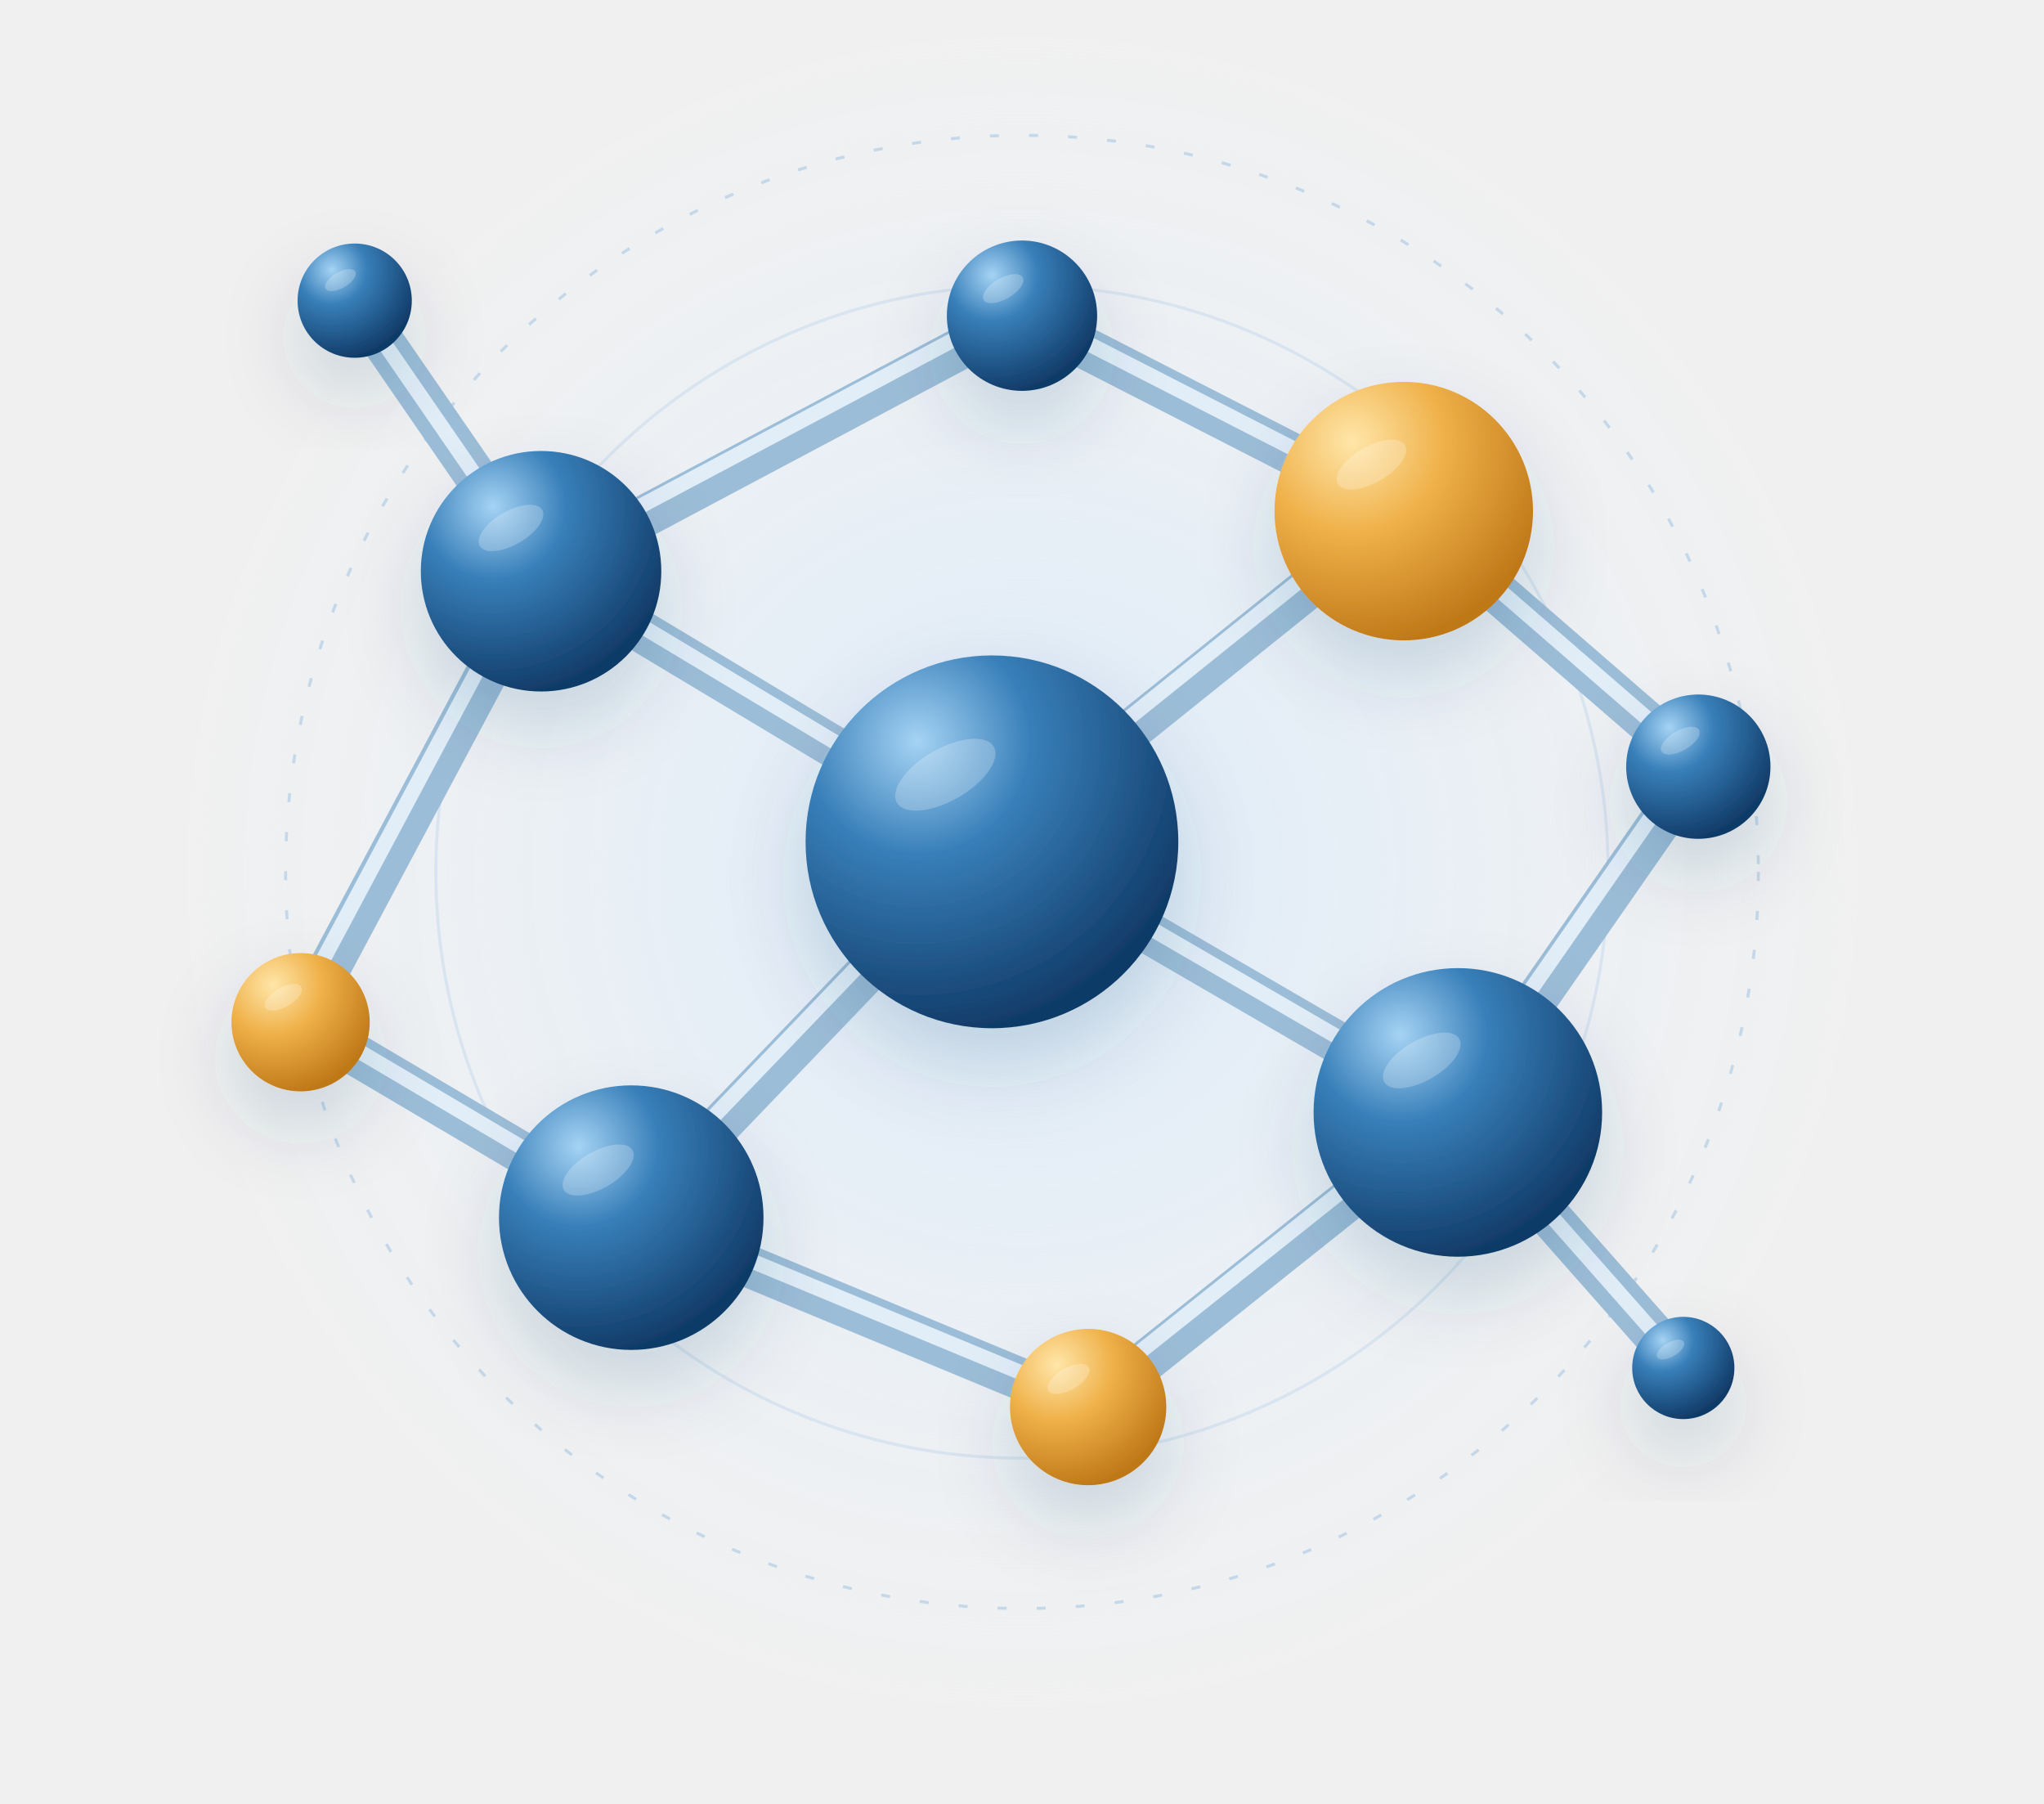
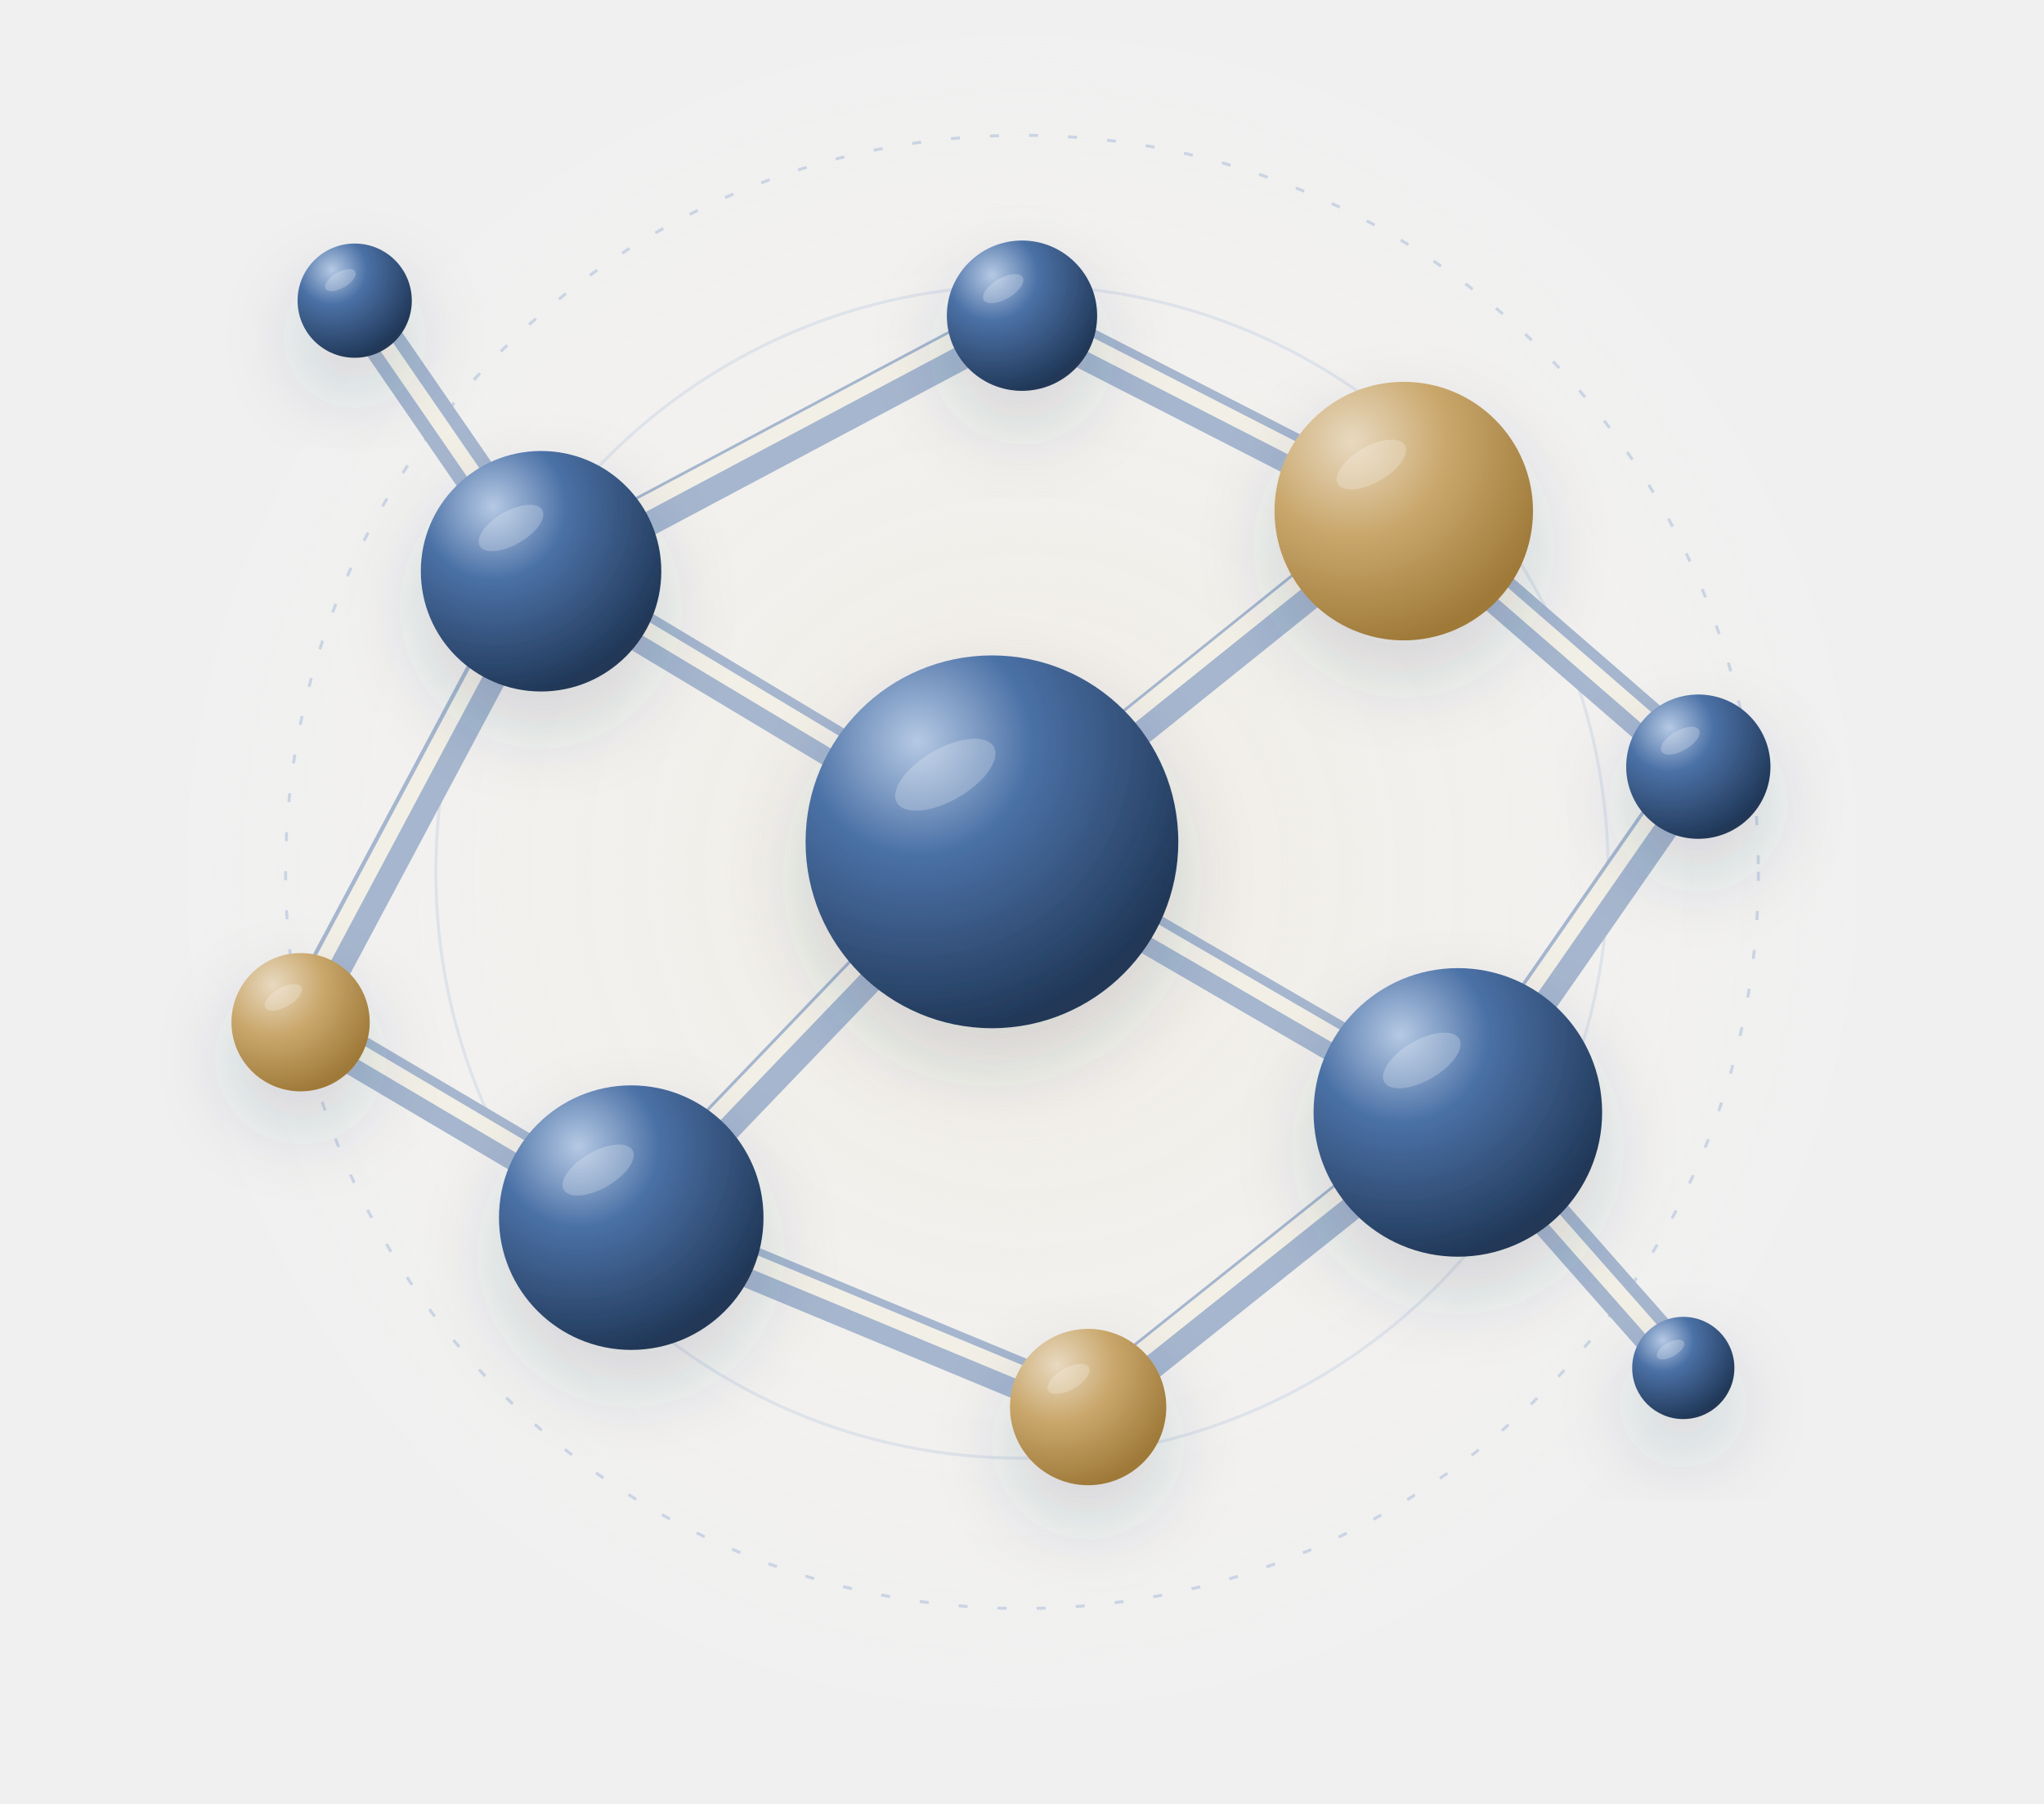
<svg xmlns="http://www.w3.org/2000/svg" viewBox="0 0 680 600" fill="none">
  <defs>
    <radialGradient id="halo">
-       <stop stop-color="#d9e9f8" />
-       <stop offset="1" stop-color="#edf5fd" stop-opacity="0" />
+       <stop stop-color="#efebe2" />
+       <stop offset="1" stop-color="#f8f6f2" stop-opacity="0" />
    </radialGradient>
    <radialGradient id="blue" cx=".3" cy=".23" r=".8">
-       <stop stop-color="#a5d3f4" />
-       <stop offset=".38" stop-color="#387fb9" />
-       <stop offset="1" stop-color="#103a67" />
+       <stop stop-color="#b5c9e4" />
+       <stop offset=".38" stop-color="#4b71a6" />
+       <stop offset="1" stop-color="#203757" />
    </radialGradient>
    <radialGradient id="amber" cx=".3" cy=".23" r=".8">
-       <stop stop-color="#ffe6a9" />
-       <stop offset=".45" stop-color="#efb048" />
-       <stop offset="1" stop-color="#bf7818" />
+       <stop stop-color="#e8d9c0" />
+       <stop offset=".45" stop-color="#caa86d" />
+       <stop offset="1" stop-color="#9e7939" />
    </radialGradient>
    <filter id="shadow" x="-70%" y="-70%" width="240%" height="250%">
-       <feDropShadow dx="0" dy="12" stdDeviation="13" flood-color="#173f69" flood-opacity=".16" />
+       <feDropShadow dx="0" dy="12" stdDeviation="13" flood-color="#243b5c" flood-opacity=".16" />
    </filter>
  </defs>
  <circle cx="340" cy="290" r="290" fill="url(#halo)" />
-   <g stroke="#c4d8e9">
+   <g stroke="#cad4e3">
    <circle cx="340" cy="290" r="245" stroke-dasharray="3 10" />
    <circle cx="340" cy="290" r="195" opacity=".5" />
  </g>
-   <path d="M330 280L180 190" stroke="#9cbdd7" stroke-width="14" stroke-linecap="round" />
-   <path d="M328 277L178 187" stroke="#e1eef8" stroke-width="5" stroke-linecap="round" />
-   <path d="M330 280L467 170" stroke="#9cbdd7" stroke-width="14" stroke-linecap="round" />
-   <path d="M328 277L465 167" stroke="#e1eef8" stroke-width="5" stroke-linecap="round" />
-   <path d="M330 280L485 370" stroke="#9cbdd7" stroke-width="14" stroke-linecap="round" />
-   <path d="M328 277L483 367" stroke="#e1eef8" stroke-width="5" stroke-linecap="round" />
-   <path d="M330 280L210 405" stroke="#9cbdd7" stroke-width="14" stroke-linecap="round" />
-   <path d="M328 277L208 402" stroke="#e1eef8" stroke-width="5" stroke-linecap="round" />
-   <path d="M180 190L100 340" stroke="#9cbdd7" stroke-width="14" stroke-linecap="round" />
-   <path d="M178 187L98 337" stroke="#e1eef8" stroke-width="5" stroke-linecap="round" />
-   <path d="M180 190L340 105" stroke="#9cbdd7" stroke-width="14" stroke-linecap="round" />
-   <path d="M178 187L338 102" stroke="#e1eef8" stroke-width="5" stroke-linecap="round" />
-   <path d="M180 190L118 100" stroke="#9cbdd7" stroke-width="14" stroke-linecap="round" />
-   <path d="M178 187L116 97" stroke="#e1eef8" stroke-width="5" stroke-linecap="round" />
-   <path d="M467 170L340 105" stroke="#9cbdd7" stroke-width="14" stroke-linecap="round" />
-   <path d="M465 167L338 102" stroke="#e1eef8" stroke-width="5" stroke-linecap="round" />
-   <path d="M467 170L565 255" stroke="#9cbdd7" stroke-width="14" stroke-linecap="round" />
-   <path d="M465 167L563 252" stroke="#e1eef8" stroke-width="5" stroke-linecap="round" />
-   <path d="M485 370L565 255" stroke="#9cbdd7" stroke-width="14" stroke-linecap="round" />
-   <path d="M483 367L563 252" stroke="#e1eef8" stroke-width="5" stroke-linecap="round" />
-   <path d="M485 370L362 468" stroke="#9cbdd7" stroke-width="14" stroke-linecap="round" />
-   <path d="M483 367L360 465" stroke="#e1eef8" stroke-width="5" stroke-linecap="round" />
-   <path d="M485 370L560 455" stroke="#9cbdd7" stroke-width="14" stroke-linecap="round" />
-   <path d="M483 367L558 452" stroke="#e1eef8" stroke-width="5" stroke-linecap="round" />
-   <path d="M210 405L100 340" stroke="#9cbdd7" stroke-width="14" stroke-linecap="round" />
-   <path d="M208 402L98 337" stroke="#e1eef8" stroke-width="5" stroke-linecap="round" />
-   <path d="M210 405L362 468" stroke="#9cbdd7" stroke-width="14" stroke-linecap="round" />
-   <path d="M208 402L360 465" stroke="#e1eef8" stroke-width="5" stroke-linecap="round" />
+   <path d="M330 280L180 190" stroke="#a5b6ce" stroke-width="14" stroke-linecap="round" />
+   <path d="M328 277L178 187" stroke="#f2efe7" stroke-width="5" stroke-linecap="round" />
+   <path d="M330 280L467 170" stroke="#a5b6ce" stroke-width="14" stroke-linecap="round" />
+   <path d="M328 277L465 167" stroke="#f2efe7" stroke-width="5" stroke-linecap="round" />
+   <path d="M330 280L485 370" stroke="#a5b6ce" stroke-width="14" stroke-linecap="round" />
+   <path d="M328 277L483 367" stroke="#f2efe7" stroke-width="5" stroke-linecap="round" />
+   <path d="M330 280L210 405" stroke="#a5b6ce" stroke-width="14" stroke-linecap="round" />
+   <path d="M328 277L208 402" stroke="#f2efe7" stroke-width="5" stroke-linecap="round" />
+   <path d="M180 190L100 340" stroke="#a5b6ce" stroke-width="14" stroke-linecap="round" />
+   <path d="M178 187L98 337" stroke="#f2efe7" stroke-width="5" stroke-linecap="round" />
+   <path d="M180 190L340 105" stroke="#a5b6ce" stroke-width="14" stroke-linecap="round" />
+   <path d="M178 187L338 102" stroke="#f2efe7" stroke-width="5" stroke-linecap="round" />
+   <path d="M180 190L118 100" stroke="#a5b6ce" stroke-width="14" stroke-linecap="round" />
+   <path d="M178 187L116 97" stroke="#f2efe7" stroke-width="5" stroke-linecap="round" />
+   <path d="M467 170L340 105" stroke="#a5b6ce" stroke-width="14" stroke-linecap="round" />
+   <path d="M465 167L338 102" stroke="#f2efe7" stroke-width="5" stroke-linecap="round" />
+   <path d="M467 170L565 255" stroke="#a5b6ce" stroke-width="14" stroke-linecap="round" />
+   <path d="M465 167L563 252" stroke="#f2efe7" stroke-width="5" stroke-linecap="round" />
+   <path d="M485 370L565 255" stroke="#a5b6ce" stroke-width="14" stroke-linecap="round" />
+   <path d="M483 367L563 252" stroke="#f2efe7" stroke-width="5" stroke-linecap="round" />
+   <path d="M485 370L362 468" stroke="#a5b6ce" stroke-width="14" stroke-linecap="round" />
+   <path d="M483 367L360 465" stroke="#f2efe7" stroke-width="5" stroke-linecap="round" />
+   <path d="M485 370L560 455" stroke="#a5b6ce" stroke-width="14" stroke-linecap="round" />
+   <path d="M483 367L558 452" stroke="#f2efe7" stroke-width="5" stroke-linecap="round" />
+   <path d="M210 405L100 340" stroke="#a5b6ce" stroke-width="14" stroke-linecap="round" />
+   <path d="M208 402L98 337" stroke="#f2efe7" stroke-width="5" stroke-linecap="round" />
+   <path d="M210 405L362 468" stroke="#a5b6ce" stroke-width="14" stroke-linecap="round" />
+   <path d="M208 402L360 465" stroke="#f2efe7" stroke-width="5" stroke-linecap="round" />
  <circle cx="330" cy="280" r="62" fill="url(#blue)" filter="url(#shadow)" />
  <ellipse cx="314.5" cy="257.68" rx="18.6" ry="8.68" fill="white" opacity=".23" transform="rotate(-30 314.5 257.68)" />
  <circle cx="180" cy="190" r="40" fill="url(#blue)" filter="url(#shadow)" />
  <ellipse cx="170.0" cy="175.6" rx="12.0" ry="5.6" fill="white" opacity=".23" transform="rotate(-30 170.0 175.6)" />
  <circle cx="467" cy="170" r="43" fill="url(#amber)" filter="url(#shadow)" />
  <ellipse cx="456.25" cy="154.52" rx="12.9" ry="6.02" fill="white" opacity=".23" transform="rotate(-30 456.25 154.52)" />
  <circle cx="485" cy="370" r="48" fill="url(#blue)" filter="url(#shadow)" />
  <ellipse cx="473.0" cy="352.72" rx="14.4" ry="6.72" fill="white" opacity=".23" transform="rotate(-30 473.0 352.72)" />
  <circle cx="210" cy="405" r="44" fill="url(#blue)" filter="url(#shadow)" />
  <ellipse cx="199.0" cy="389.16" rx="13.2" ry="6.16" fill="white" opacity=".23" transform="rotate(-30 199.0 389.16)" />
  <circle cx="100" cy="340" r="23" fill="url(#amber)" filter="url(#shadow)" />
  <ellipse cx="94.25" cy="331.72" rx="6.9" ry="3.22" fill="white" opacity=".23" transform="rotate(-30 94.25 331.72)" />
  <circle cx="340" cy="105" r="25" fill="url(#blue)" filter="url(#shadow)" />
  <ellipse cx="333.75" cy="96.0" rx="7.5" ry="3.5" fill="white" opacity=".23" transform="rotate(-30 333.75 96.0)" />
  <circle cx="565" cy="255" r="24" fill="url(#blue)" filter="url(#shadow)" />
  <ellipse cx="559.0" cy="246.36" rx="7.2" ry="3.36" fill="white" opacity=".23" transform="rotate(-30 559.0 246.36)" />
  <circle cx="362" cy="468" r="26" fill="url(#amber)" filter="url(#shadow)" />
  <ellipse cx="355.5" cy="458.64" rx="7.8" ry="3.64" fill="white" opacity=".23" transform="rotate(-30 355.5 458.64)" />
  <circle cx="118" cy="100" r="19" fill="url(#blue)" filter="url(#shadow)" />
  <ellipse cx="113.25" cy="93.16" rx="5.7" ry="2.66" fill="white" opacity=".23" transform="rotate(-30 113.25 93.16)" />
  <circle cx="560" cy="455" r="17" fill="url(#blue)" filter="url(#shadow)" />
  <ellipse cx="555.75" cy="448.88" rx="5.1" ry="2.38" fill="white" opacity=".23" transform="rotate(-30 555.75 448.88)" />
</svg>
